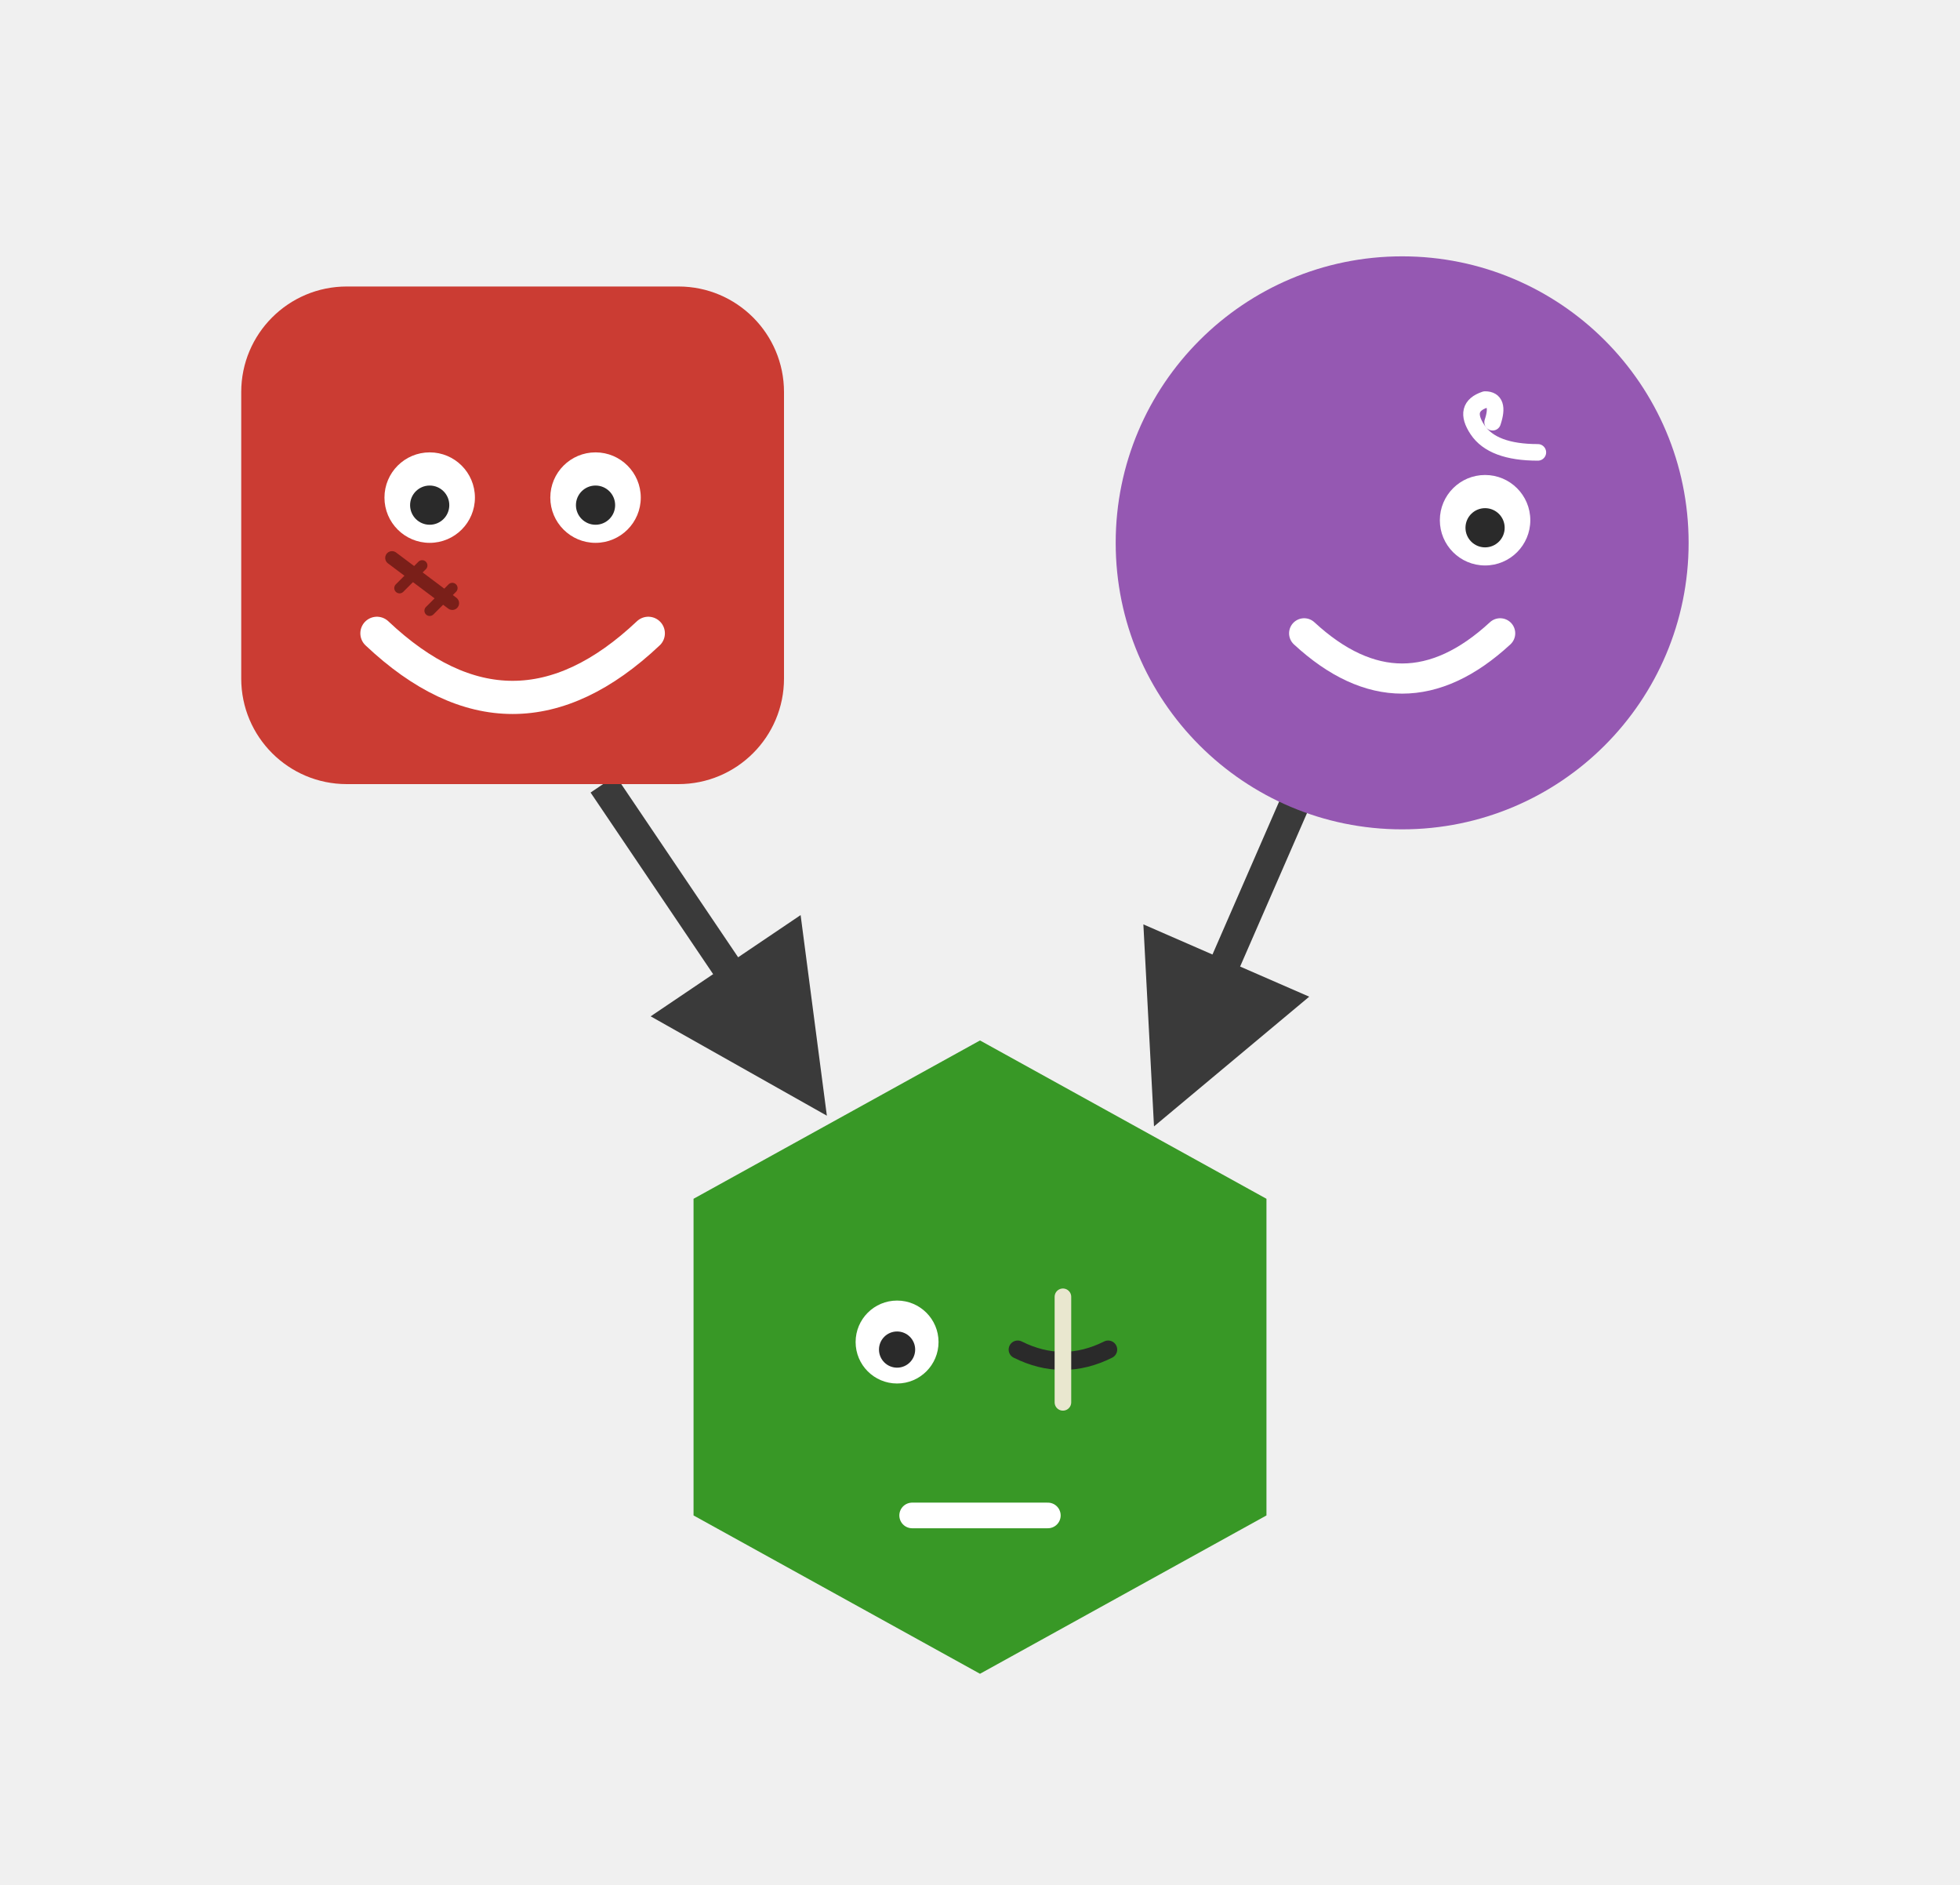
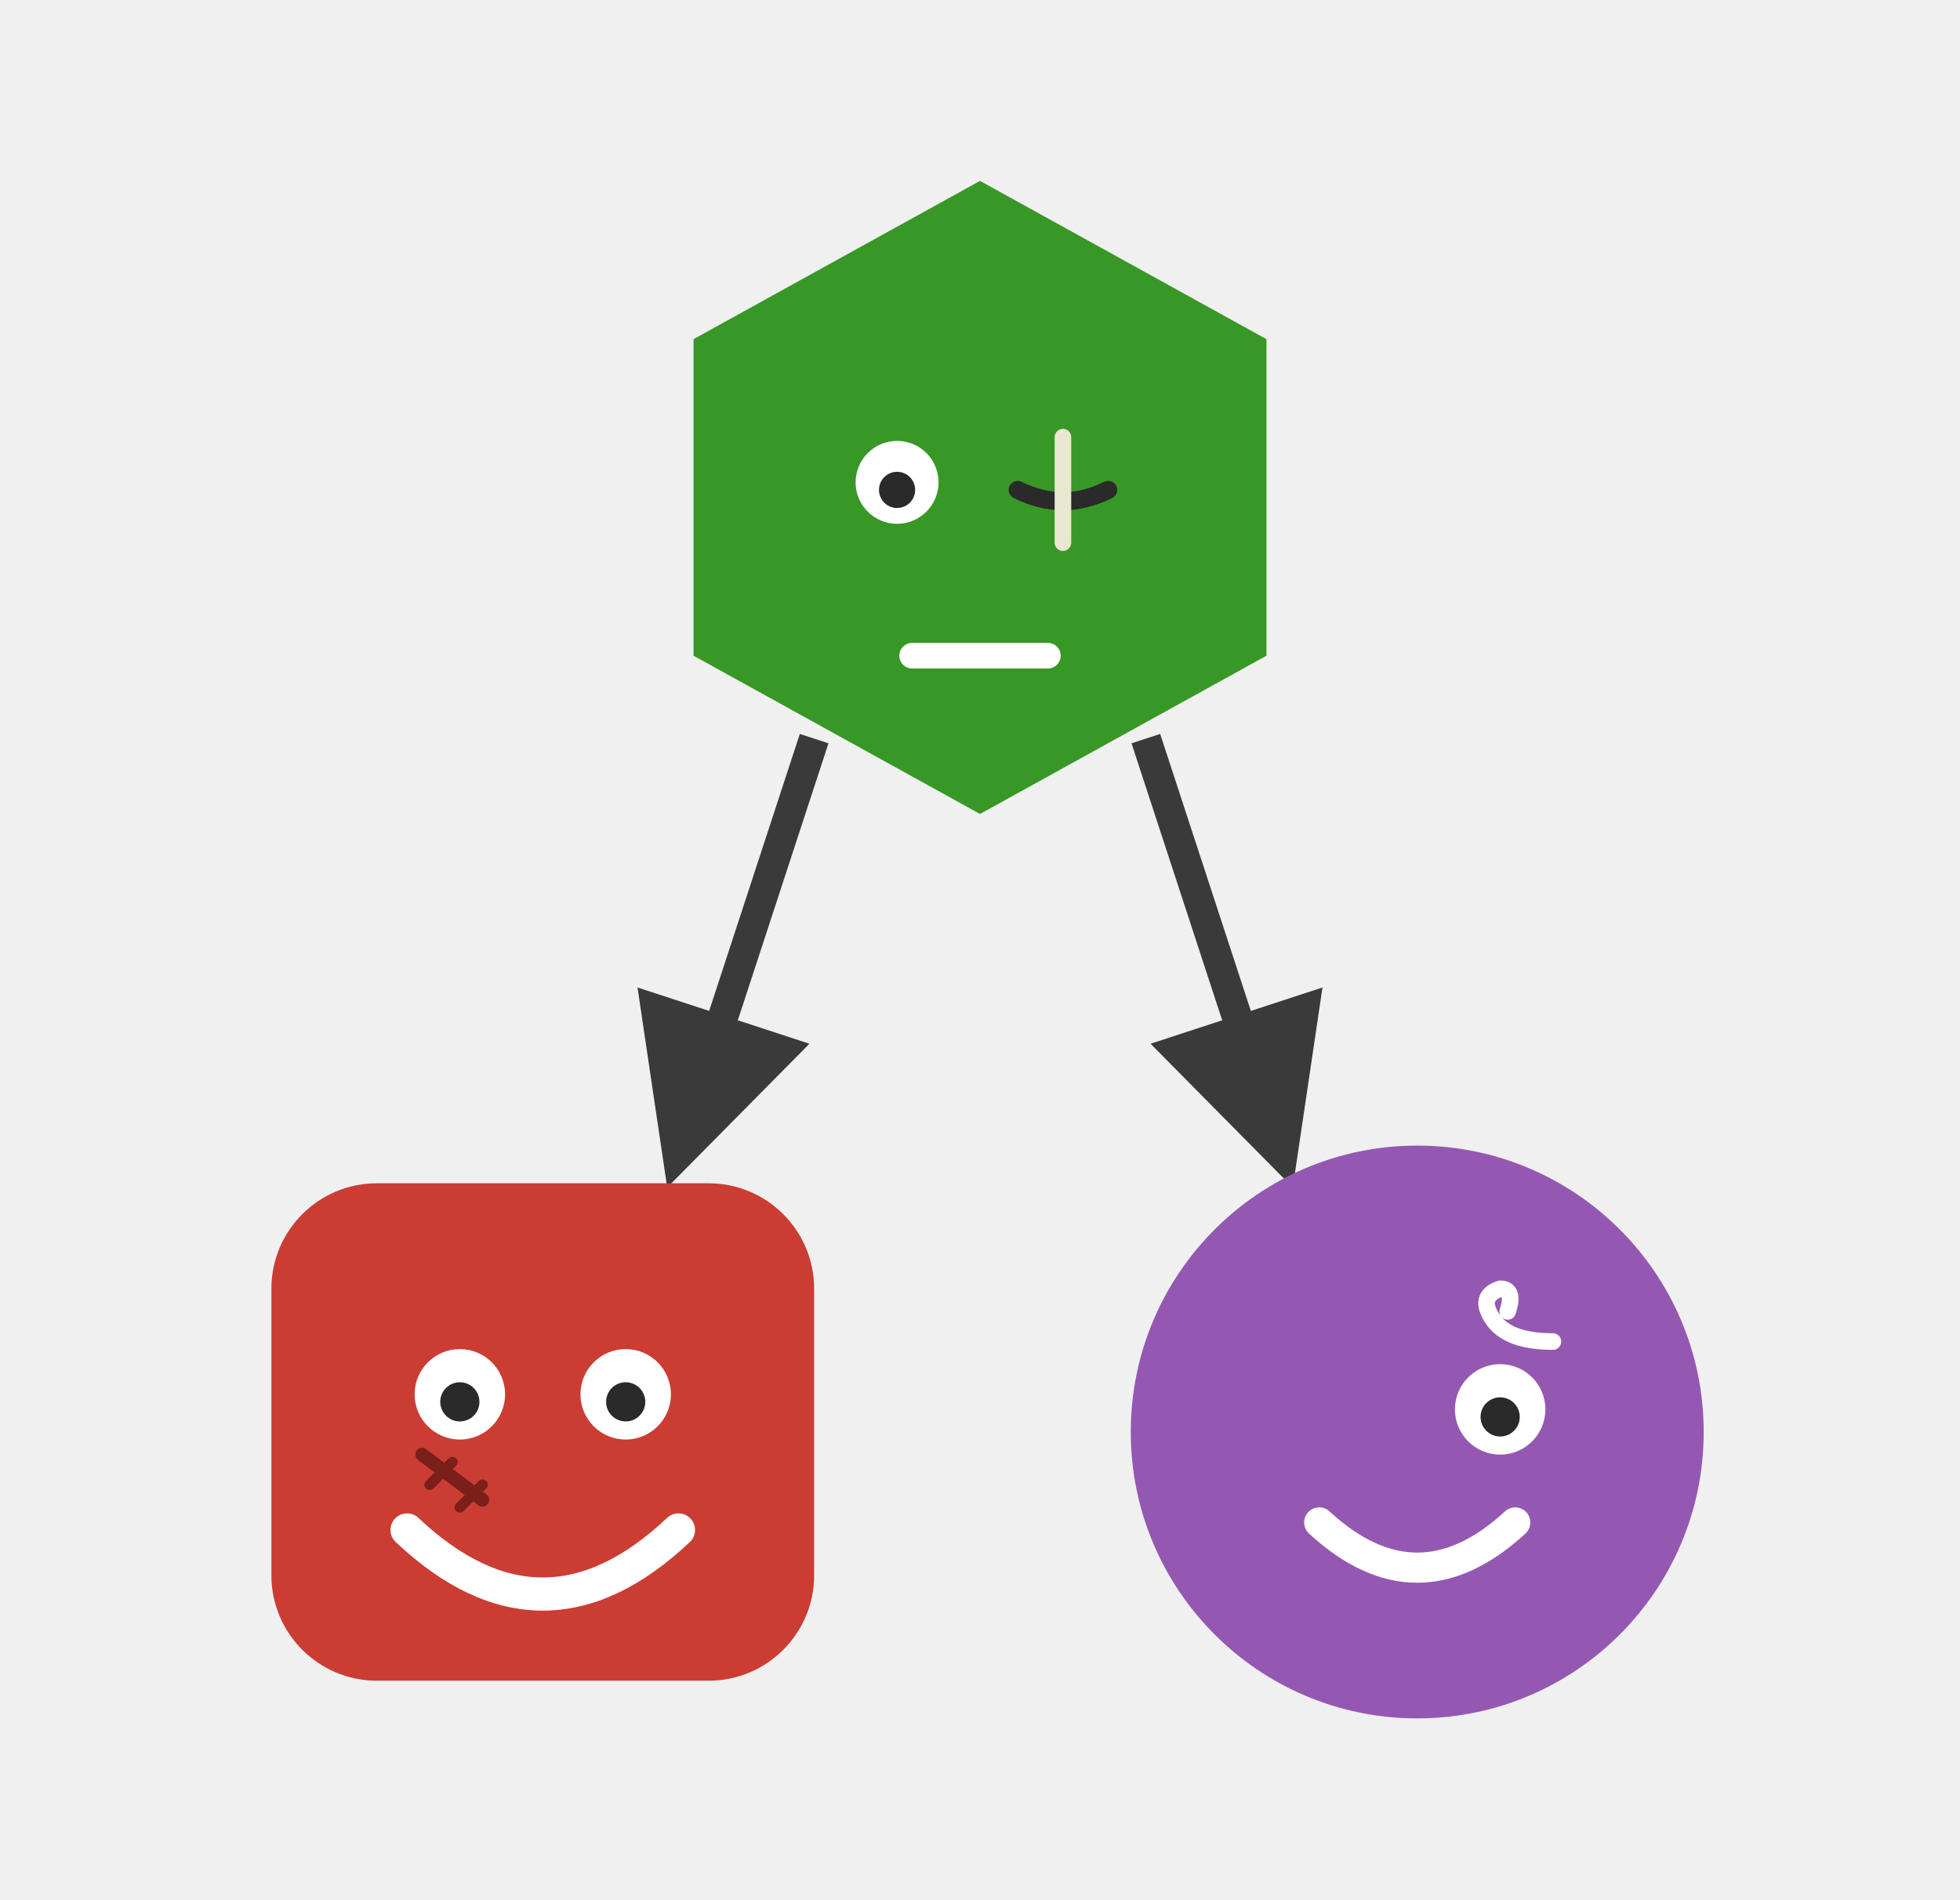
- <svg xmlns="http://www.w3.org/2000/svg" viewBox="0 0 260 250" width="260" height="250">
+ <svg xmlns="http://www.w3.org/2000/svg" viewBox="0 0 260 252" width="260" height="252">
  <defs>
    <marker id="arrow" viewBox="0 0 10 10" refX="8" refY="5" markerWidth="6" markerHeight="6" orient="auto-start-reverse">
      <path d="M0,0 L10,5 L0,10 z" fill="#3a3a3a" />
    </marker>
  </defs>
  <g stroke="#3a3a3a" stroke-width="4" fill="none">
-     <line x1="80" y1="104" x2="107" y2="144" marker-end="url(#arrow)" />
-     <line x1="172" y1="106" x2="155" y2="145" marker-end="url(#arrow)" />
+     <line x1="108" y1="98" x2="90" y2="153" marker-end="url(#arrow)" />
+     <line x1="152" y1="98" x2="170" y2="153" marker-end="url(#arrow)" />
  </g>
-   <g>
+   <g transform="translate(0,-114)">
+     <polygon points="130,138 168,159 168,201 130,222 92,201 92,159" fill="#389826" />
+     <circle cx="119" cy="178" r="5.5" fill="#fff" />
+     <circle cx="119" cy="179" r="2.4" fill="#2a2a2a" />
+     <path d="M135,179 q6,3 12,0" stroke="#2a2a2a" stroke-width="2.4" fill="none" stroke-linecap="round" />
+     <path d="M141,172 L141,186" stroke="#e9e7cf" stroke-width="2.2" stroke-linecap="round" />
+     <path d="M121,201 L139,201" stroke="#fff" stroke-width="3.4" fill="none" stroke-linecap="round" />
+   </g>
+   <g transform="translate(4,119)">
    <rect x="32" y="38" width="72" height="66" rx="14" fill="#CB3C33" />
    <circle cx="57" cy="66" r="6" fill="#fff" />
    <circle cx="57" cy="67" r="2.6" fill="#2a2a2a" />
    <circle cx="79" cy="66" r="6" fill="#fff" />
    <circle cx="79" cy="67" r="2.6" fill="#2a2a2a" />
    <path d="M52,74 L60,80" stroke="#7a1f19" stroke-width="1.8" stroke-linecap="round" />
    <path d="M53,78 l3,-3 M57,81 l3,-3" stroke="#7a1f19" stroke-width="1.4" stroke-linecap="round" />
    <path d="M50,84 Q68,101 86,84" stroke="#fff" stroke-width="4.4" fill="none" stroke-linecap="round" />
  </g>
-   <g>
+   <g transform="translate(2,118)">
    <circle cx="186" cy="72" r="38" fill="#9558B2" />
    <path d="M204,60 Q198,60 196,57 Q194,54 197,53 Q199,53 198,56" stroke="#fff" stroke-width="2.2" fill="none" stroke-linecap="round" stroke-linejoin="round" />
    <circle cx="197" cy="69" r="6" fill="#fff" />
    <circle cx="197" cy="70" r="2.6" fill="#2a2a2a" />
    <path d="M173,84 Q186,96 199,84" stroke="#fff" stroke-width="4" fill="none" stroke-linecap="round" />
  </g>
-   <g>
-     <polygon points="130,138 168,159 168,201 130,222 92,201 92,159" fill="#389826" />
-     <circle cx="119" cy="178" r="5.5" fill="#fff" />
-     <circle cx="119" cy="179" r="2.4" fill="#2a2a2a" />
-     <path d="M135,179 q6,3 12,0" stroke="#2a2a2a" stroke-width="2.4" fill="none" stroke-linecap="round" />
-     <path d="M141,172 L141,186" stroke="#e9e7cf" stroke-width="2.2" stroke-linecap="round" />
-     <path d="M121,201 L139,201" stroke="#fff" stroke-width="3.4" fill="none" stroke-linecap="round" />
-   </g>
</svg>
